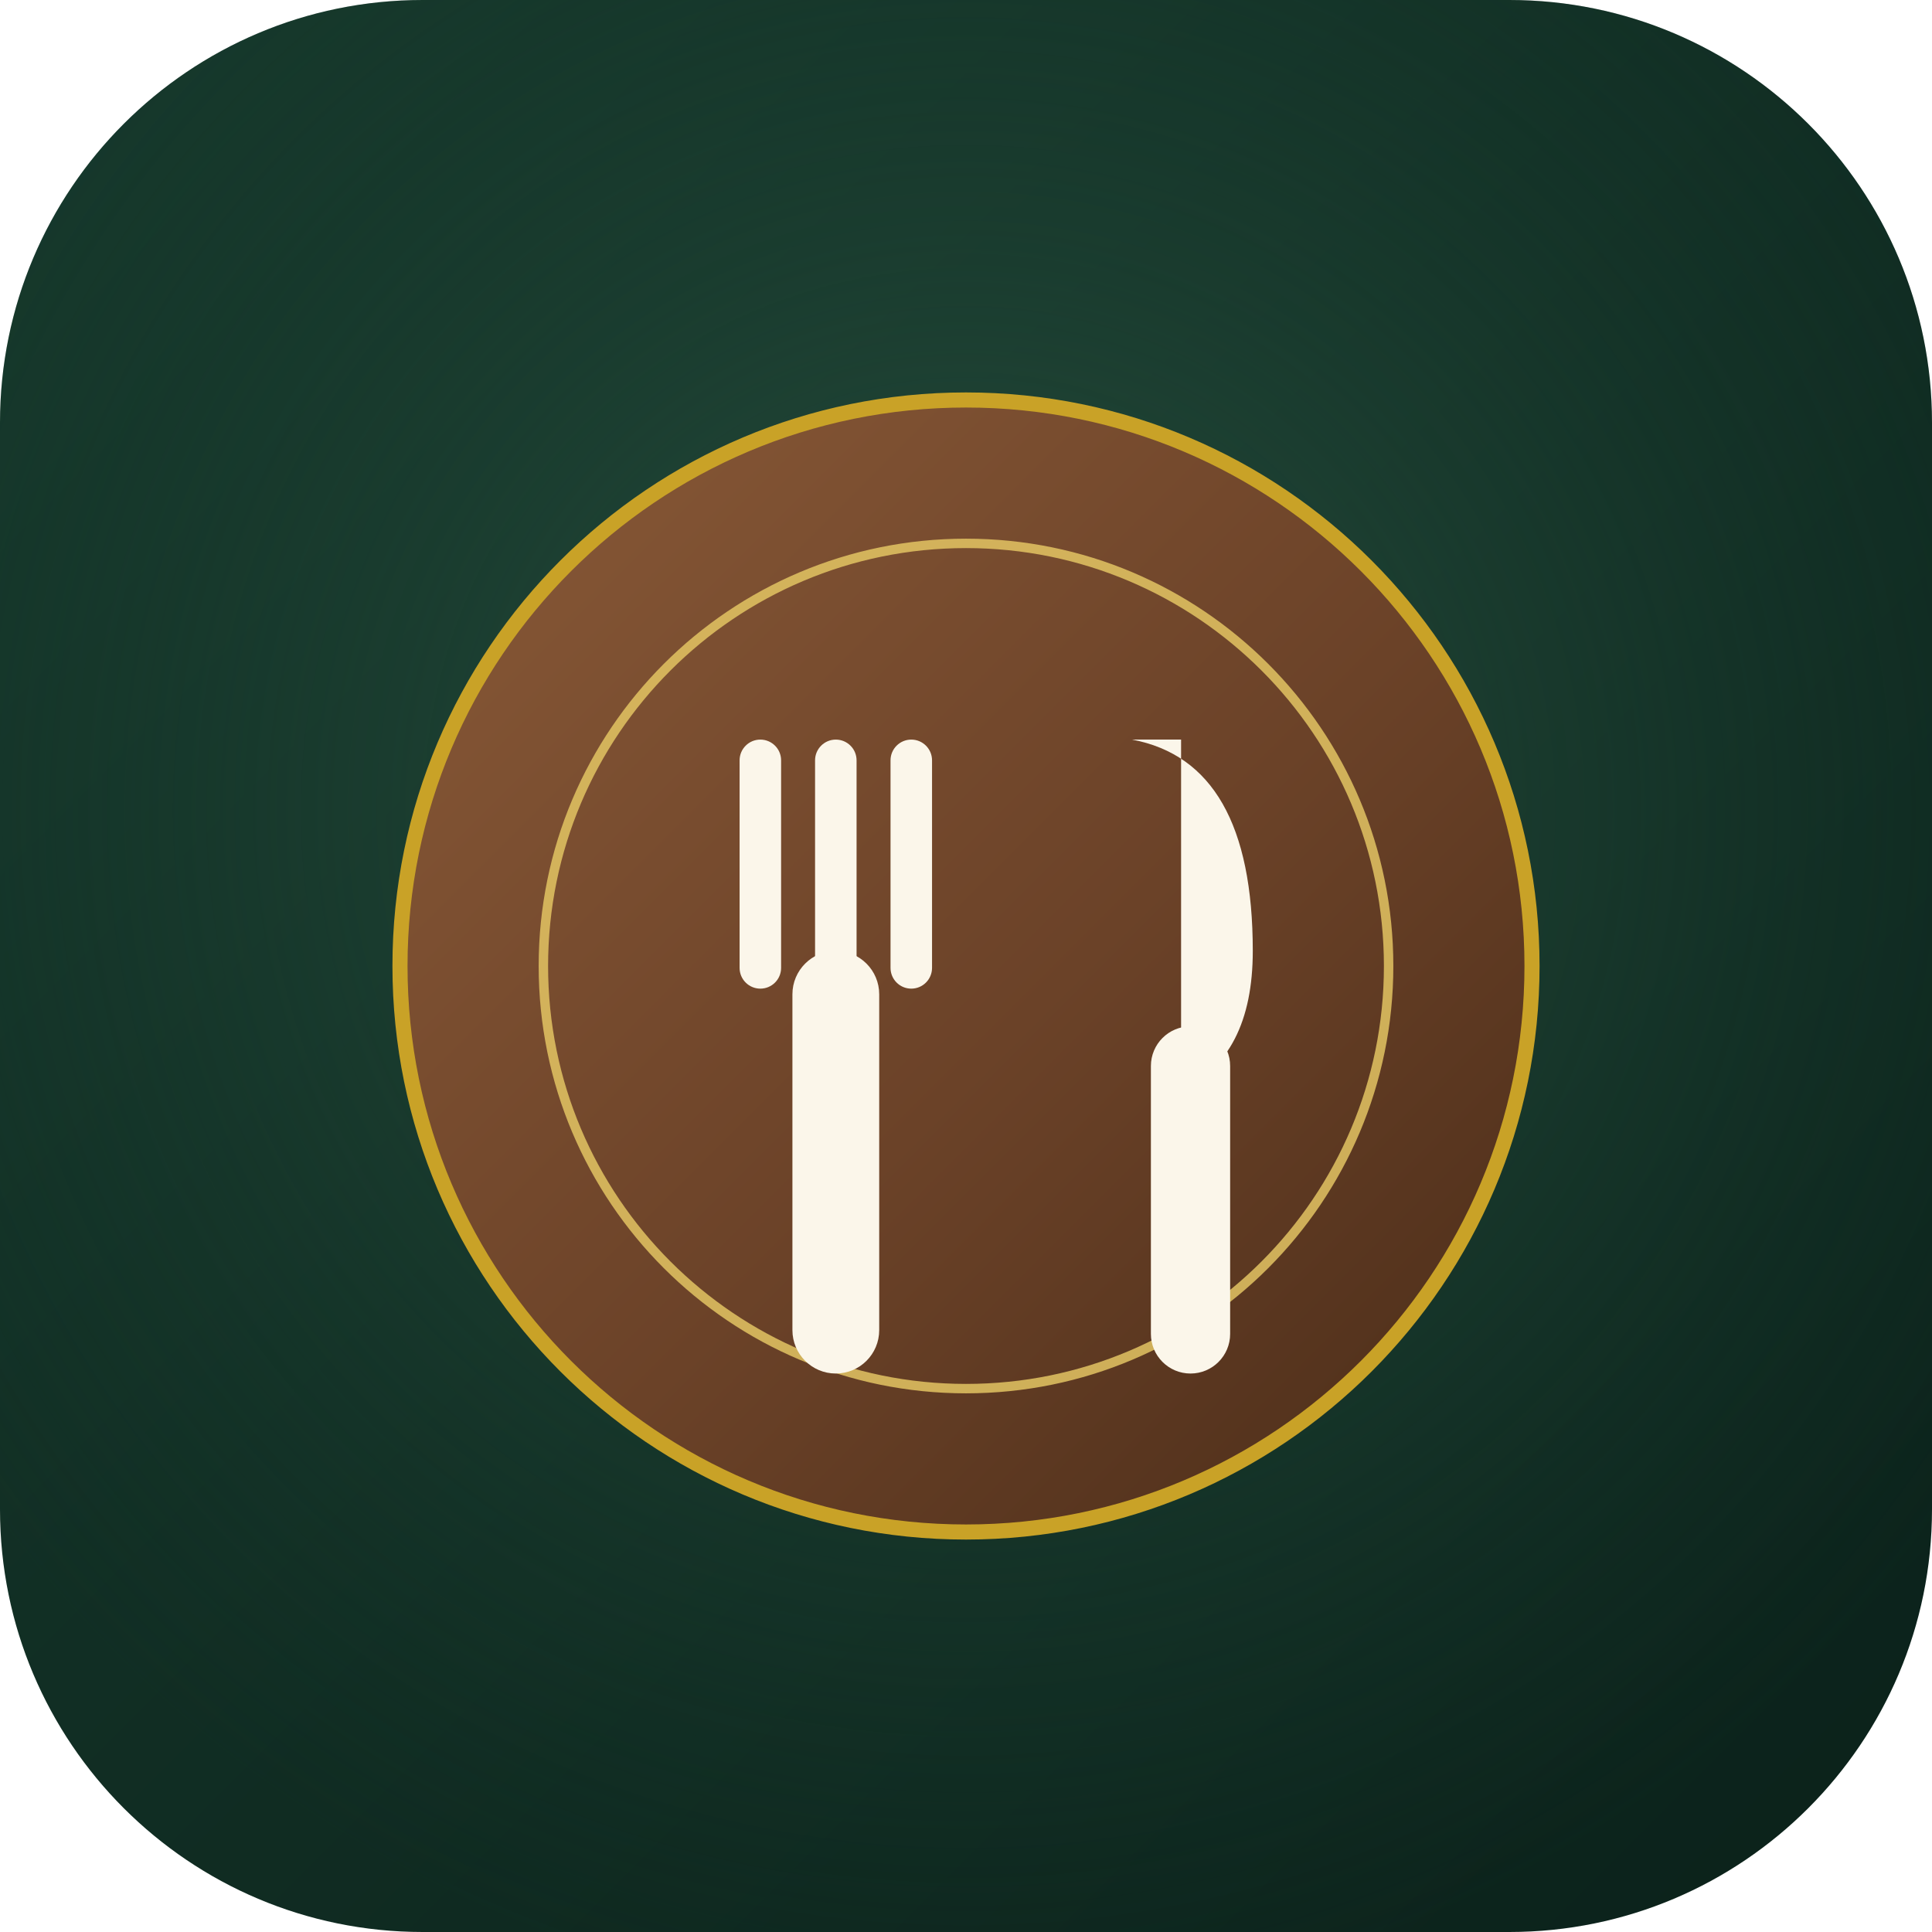
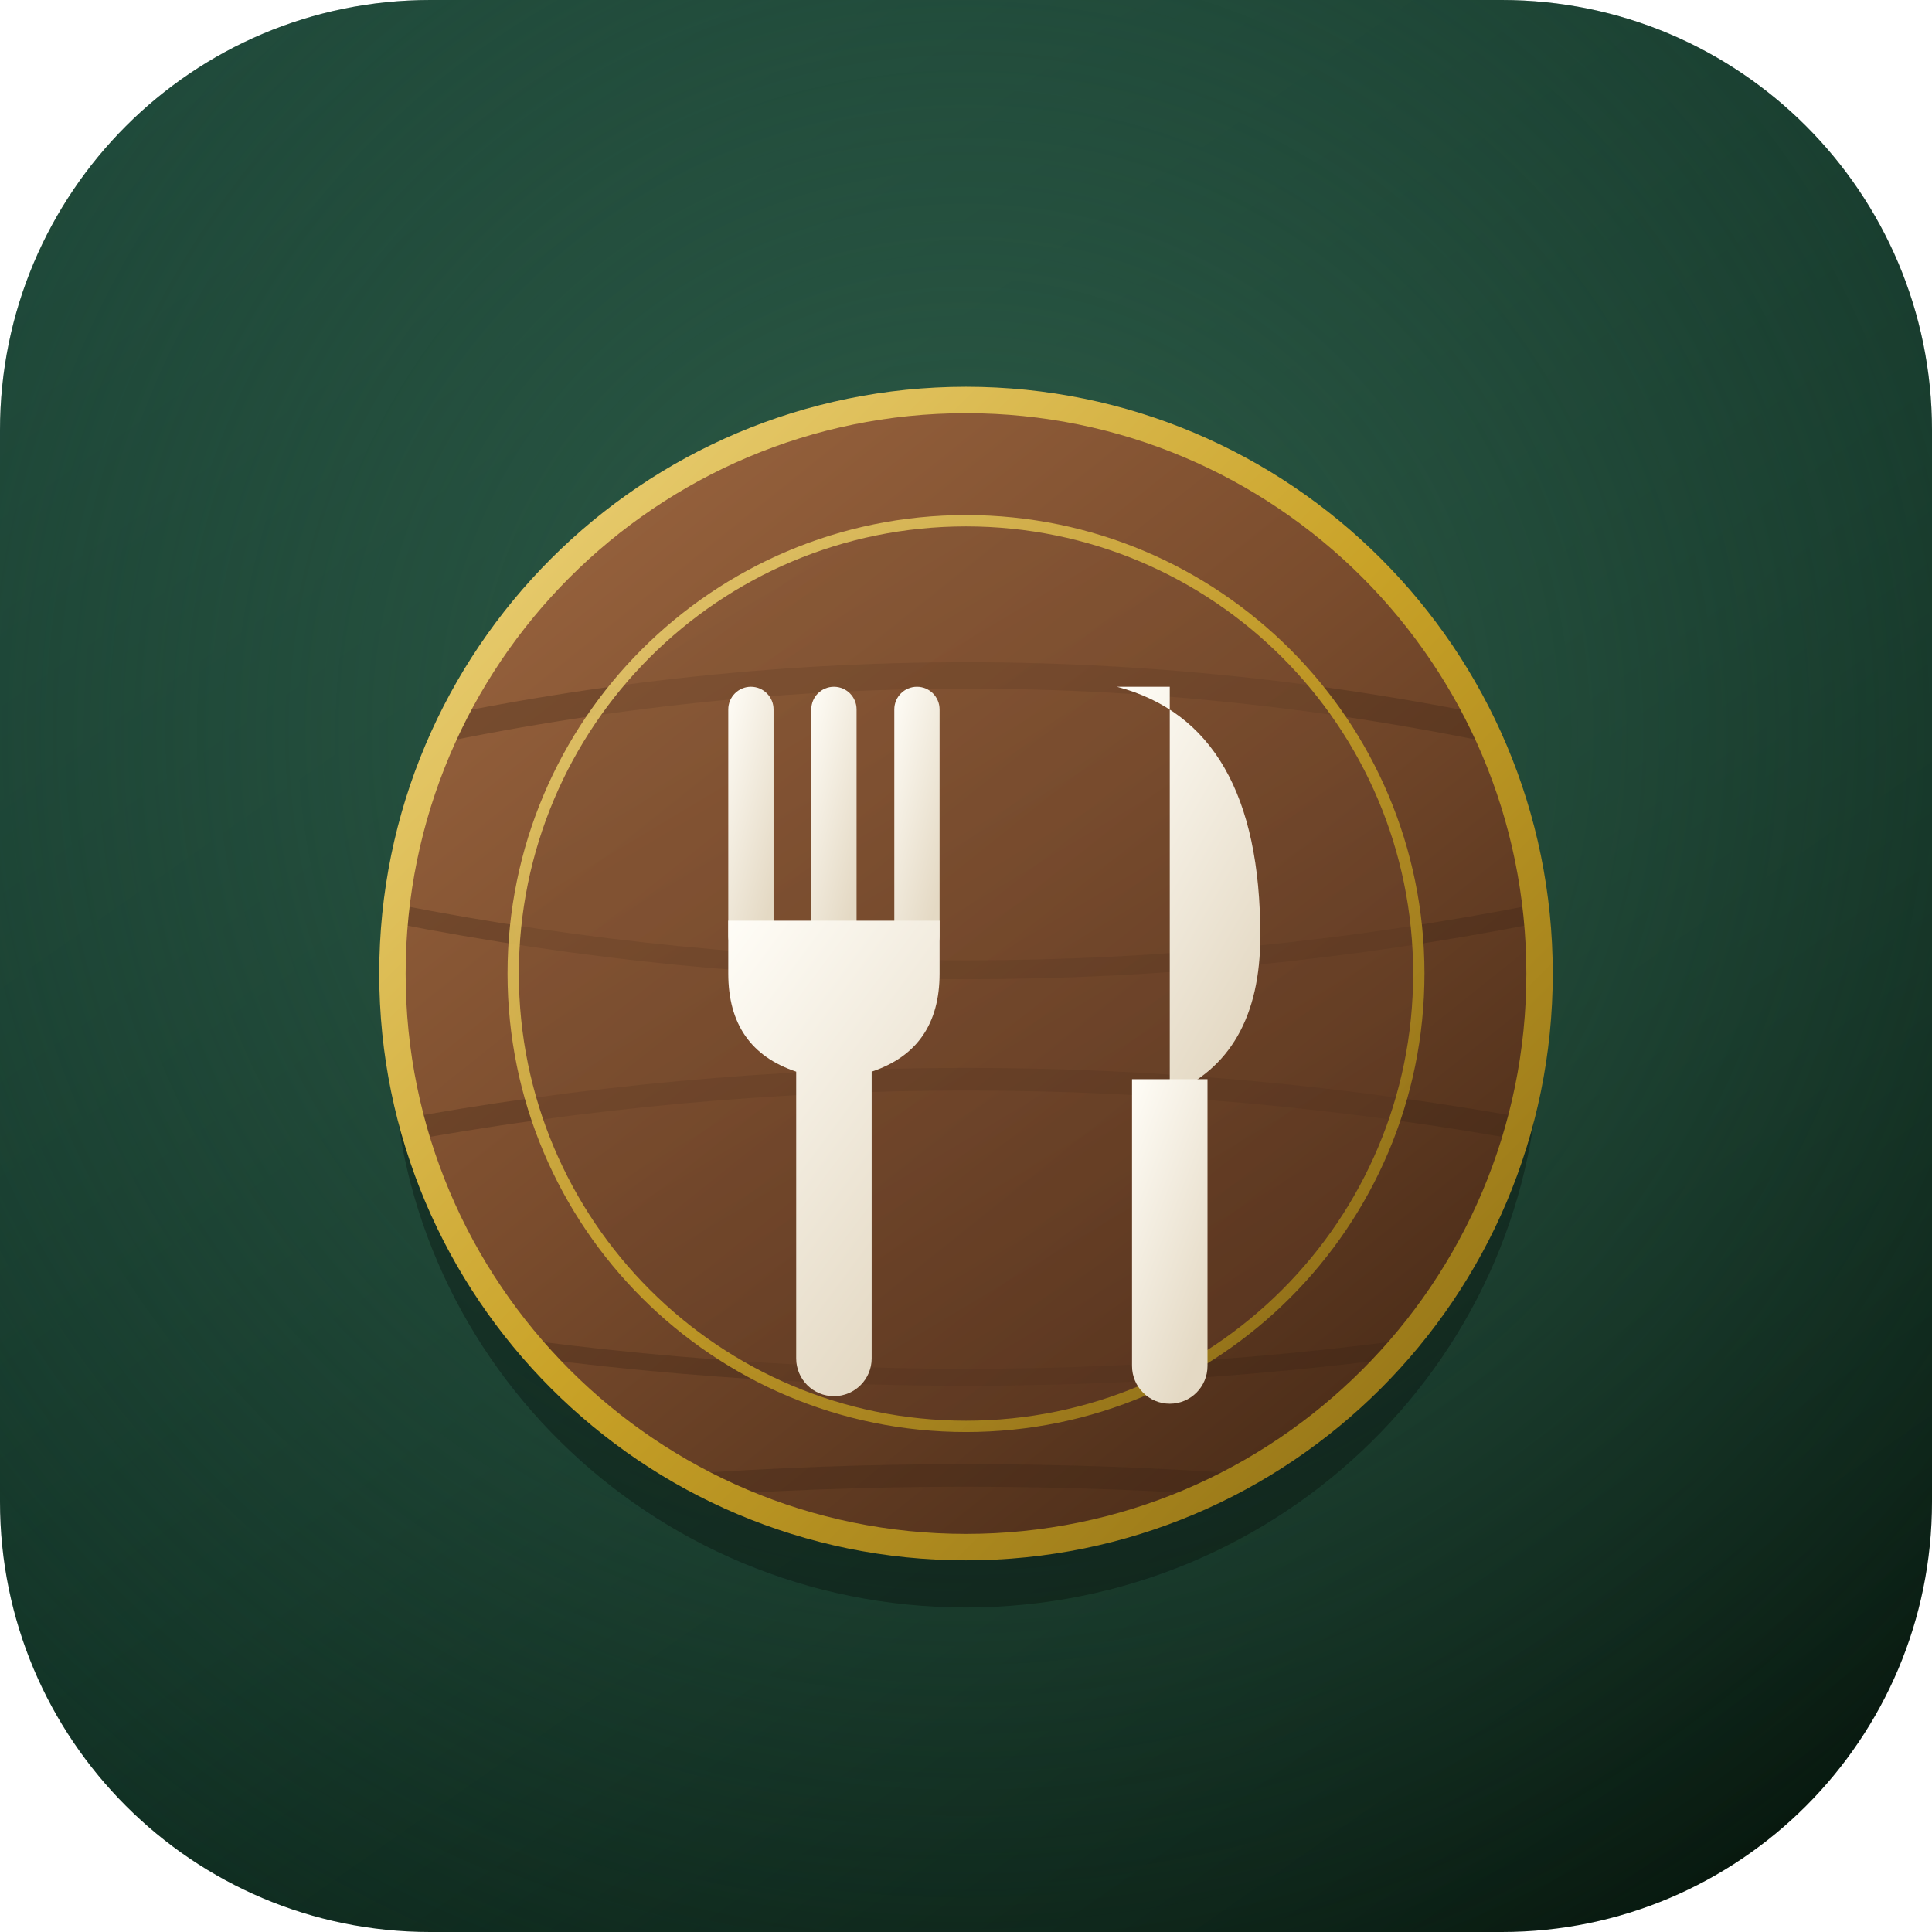
<svg xmlns="http://www.w3.org/2000/svg" width="512" height="512" viewBox="0 0 512 512">
  <defs>
-     <linearGradient id="bg" x1="0" y1="0" x2="1" y2="1">
-       <stop offset="0" stop-color="#16392C" />
-       <stop offset="1" stop-color="#0B211A" />
+     <linearGradient id="bg" x1="0.15" y1="0" x2="0.85" y2="1">
+       <stop offset="0" stop-color="#1B4436" />
+       <stop offset="0.55" stop-color="#123326" />
+       <stop offset="1" stop-color="#08190F" />
    </linearGradient>
-     <linearGradient id="wood" x1="0" y1="0" x2="1" y2="1">
+     <radialGradient id="halo" cx="0.5" cy="0.38" r="0.7">
+       <stop offset="0" stop-color="#31614C" stop-opacity="0.85" />
+       <stop offset="1" stop-color="#31614C" stop-opacity="0" />
+     </radialGradient>
+     <linearGradient id="wood" x1="0.1" y1="0" x2="0.9" y2="1">
+       <stop offset="0" stop-color="#9C6640" />
+       <stop offset="0.45" stop-color="#7A4C2D" />
+       <stop offset="1" stop-color="#432715" />
+     </linearGradient>
+     <linearGradient id="woodWell" x1="0.2" y1="0" x2="0.8" y2="1">
      <stop offset="0" stop-color="#8A5A38" />
-       <stop offset="0.55" stop-color="#6B4228" />
-       <stop offset="1" stop-color="#4A2C18" />
+       <stop offset="1" stop-color="#5A3520" />
    </linearGradient>
-     <radialGradient id="glow" cx="0.5" cy="0.42" r="0.62">
-       <stop offset="0" stop-color="#2A5140" />
-       <stop offset="1" stop-color="#16392C" stop-opacity="0" />
-     </radialGradient>
+     <linearGradient id="gold" x1="0" y1="0" x2="1" y2="1">
+       <stop offset="0" stop-color="#F0D783" />
+       <stop offset="0.5" stop-color="#C9A227" />
+       <stop offset="1" stop-color="#8A6B14" />
+     </linearGradient>
+     <linearGradient id="steel" x1="0" y1="0" x2="0.6" y2="1">
+       <stop offset="0" stop-color="#FFFDF7" />
+       <stop offset="1" stop-color="#E4D9C4" />
+     </linearGradient>
+     <clipPath id="plateClip">
+       <circle cx="256" cy="258" r="152" />
+     </clipPath>
  </defs>
-   <rect width="512" height="512" rx="112" fill="url(#bg)" />
-   <rect width="512" height="512" rx="112" fill="url(#glow)" />
-   <circle cx="256" cy="256" r="150" fill="url(#wood)" />
-   <circle cx="256" cy="256" r="150" fill="none" stroke="#C9A227" stroke-width="4" />
-   <circle cx="256" cy="256" r="112" fill="none" stroke="#E3C463" stroke-width="2.5" opacity="0.85" />
-   <g fill="#FBF6EA">
-     <rect x="196" y="196" width="11" height="66" rx="5.5" />
-     <rect x="216" y="196" width="11" height="66" rx="5.5" />
-     <rect x="236" y="196" width="11" height="66" rx="5.5" />
-     <rect x="210" y="252" width="23" height="112" rx="11.5" />
+   <rect width="512" height="512" rx="114" fill="url(#bg)" />
+   <rect width="512" height="512" rx="114" fill="url(#halo)" />
+   <ellipse cx="256" cy="276" rx="152" ry="150" fill="#000" opacity="0.30" />
+   <circle cx="256" cy="258" r="152" fill="url(#wood)" />
+   <g clip-path="url(#plateClip)" opacity="0.30">
+     <path d="M104 196 q152 -34 304 0" fill="none" stroke="#3A2213" stroke-width="7" stroke-linecap="round" />
+     <path d="M104 242 q152 30 304 0" fill="none" stroke="#3A2213" stroke-width="5" stroke-linecap="round" />
+     <path d="M104 300 q152 -28 304 0" fill="none" stroke="#3A2213" stroke-width="6" stroke-linecap="round" />
+     <path d="M104 352 q152 26 304 0" fill="none" stroke="#3A2213" stroke-width="4.5" stroke-linecap="round" />
+     <path d="M104 402 q152 -22 304 0" fill="none" stroke="#3A2213" stroke-width="6" stroke-linecap="round" />
  </g>
-   <g fill="#FBF6EA">
-     <path d="M300 196 q32 6 32 56 q0 28 -19 37 l0 -93 z" />
-     <rect x="305" y="272" width="21" height="92" rx="10.5" />
+   <circle cx="256" cy="258" r="152" fill="none" stroke="url(#gold)" stroke-width="7" />
+   <circle cx="256" cy="258" r="120" fill="url(#woodWell)" opacity="0.55" />
+   <circle cx="256" cy="258" r="120" fill="none" stroke="url(#gold)" stroke-width="3" opacity="0.9" />
+   <g fill="url(#steel)">
+     <rect x="193" y="182" width="12" height="72" rx="6" />
+     <rect x="215" y="182" width="12" height="72" rx="6" />
+     <rect x="237" y="182" width="12" height="72" rx="6" />
+     <path d="M193 244 h56 v14 q0 20 -18 26 v76 a10 10 0 0 1 -20 0 v-76 q-18 -6 -18 -26 z" />
+   </g>
+   <g fill="url(#steel)">
+     <path d="M296 182 q38 10 38 66 q0 32 -24 42 l0 -108 z" />
+     <path d="M300 286 h20 v76 a10 10 0 0 1 -20 0 z" />
  </g>
</svg>
